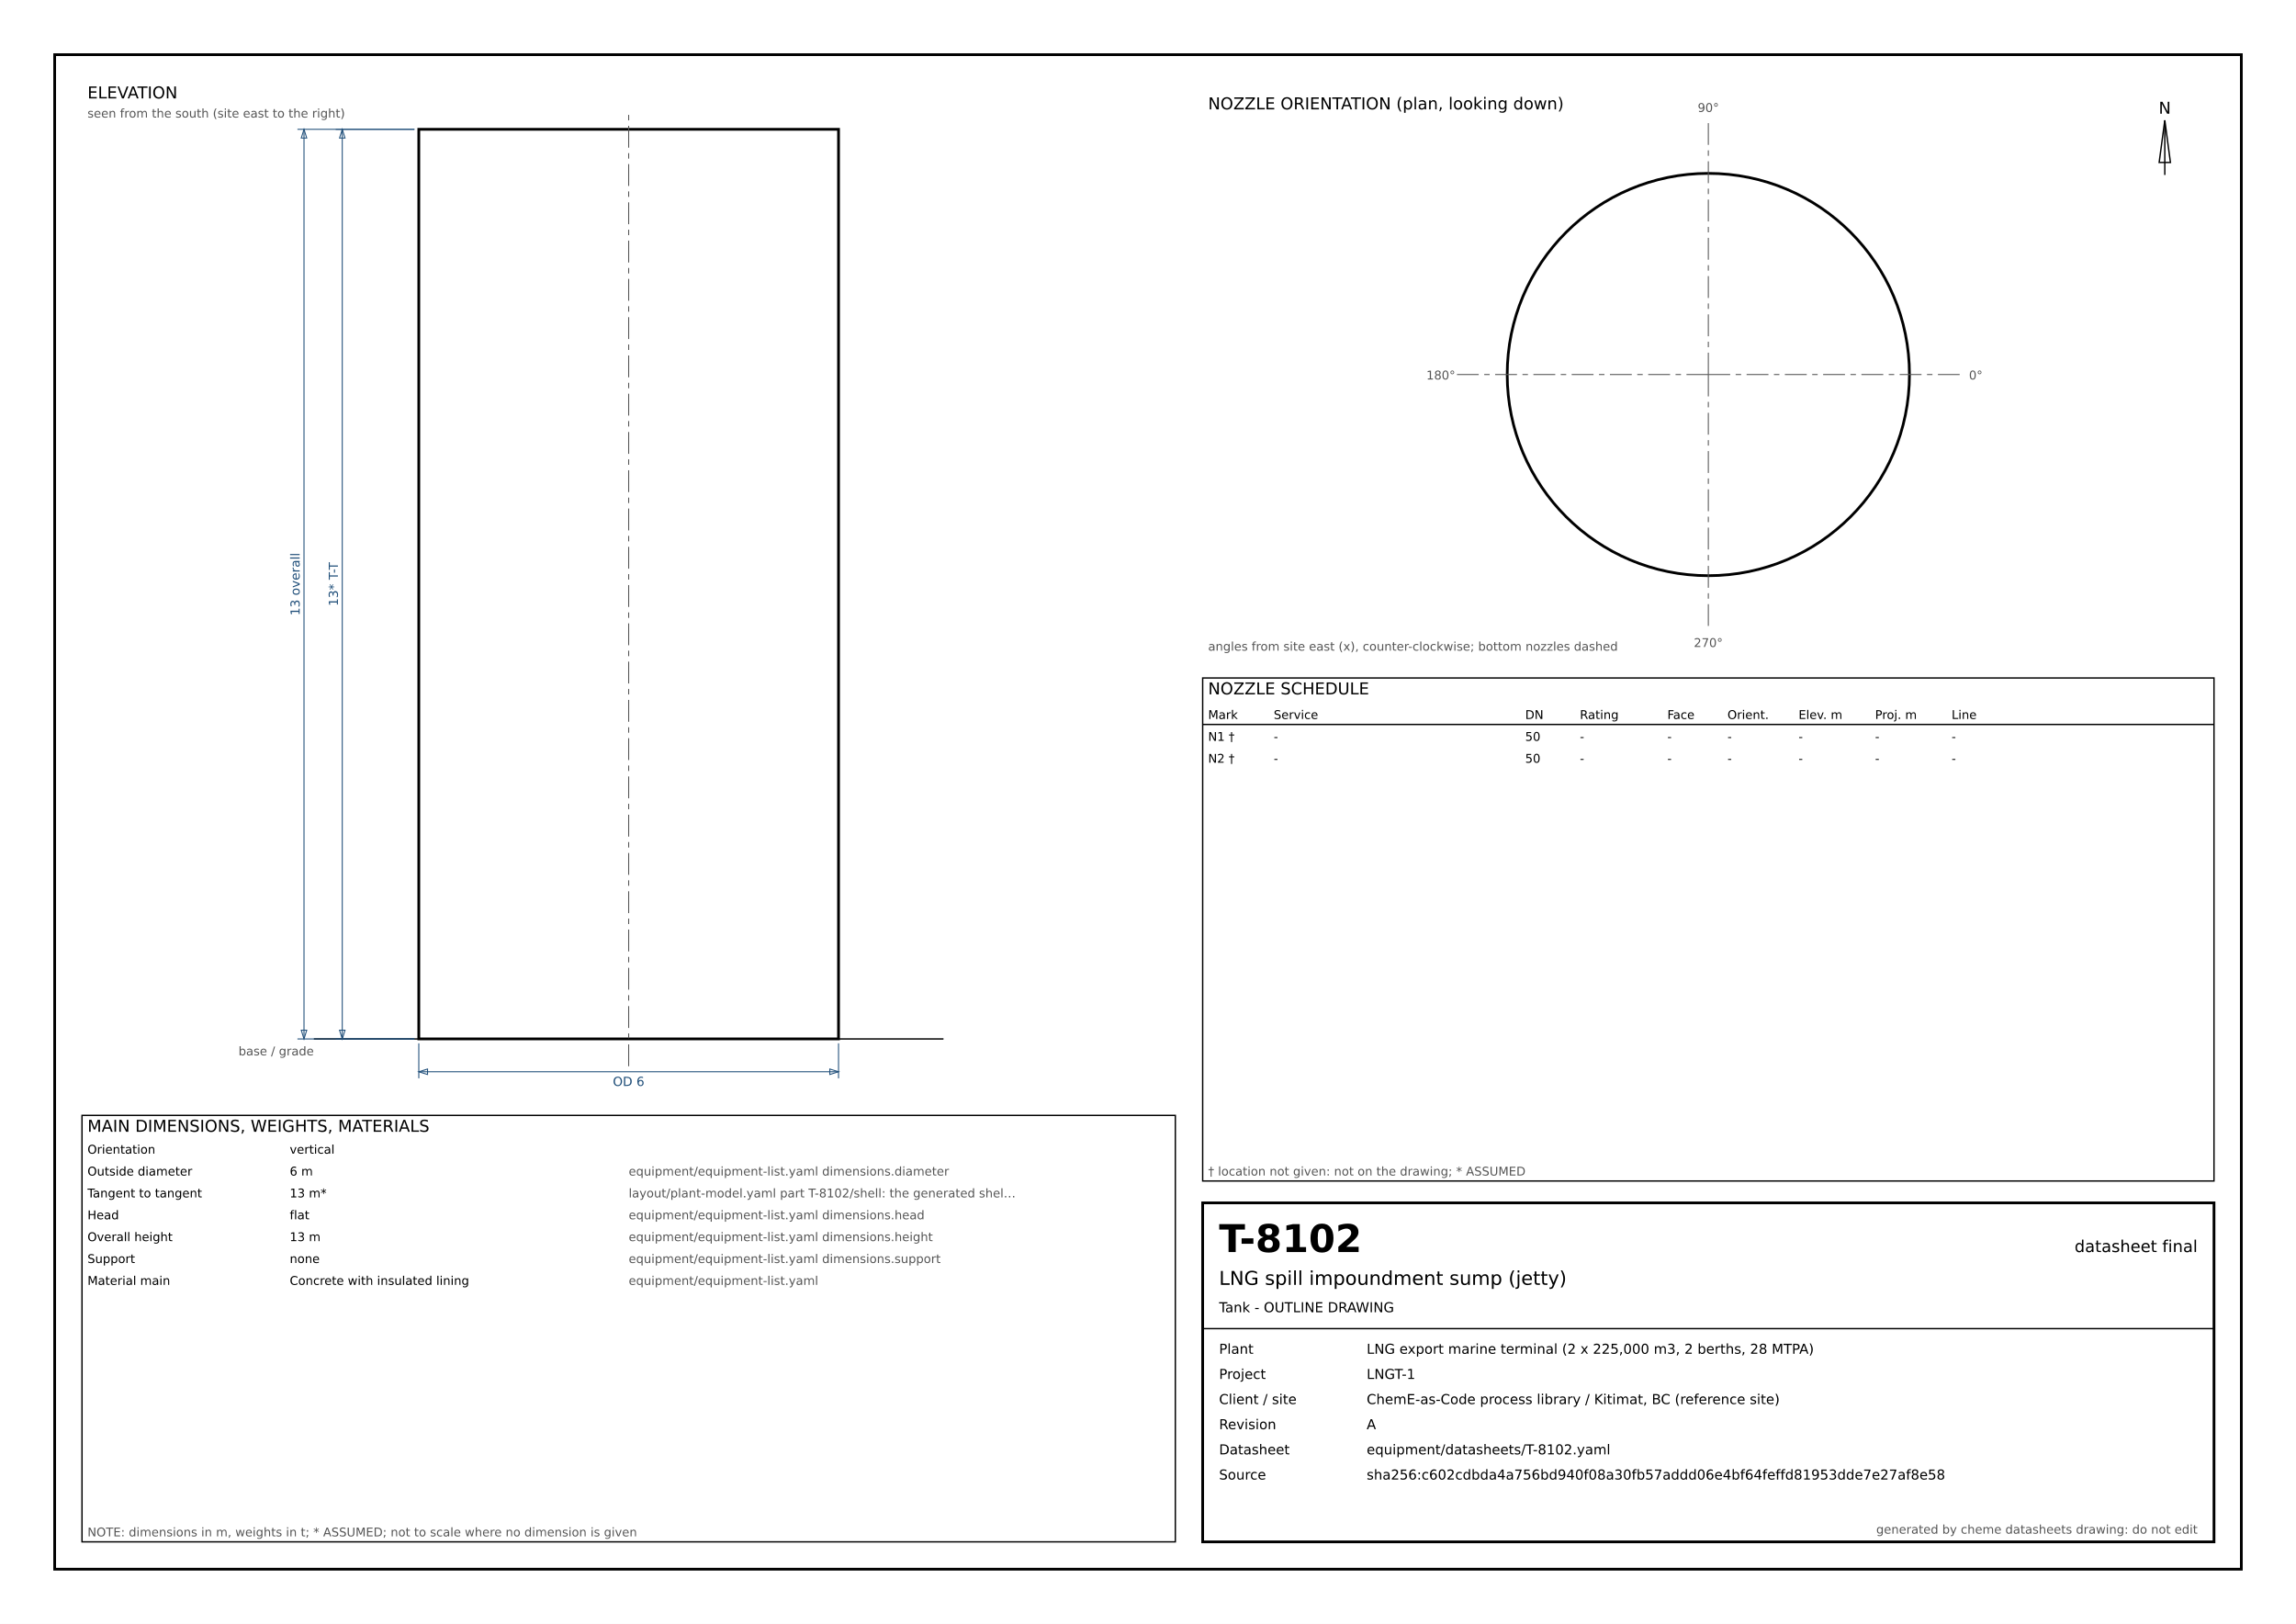
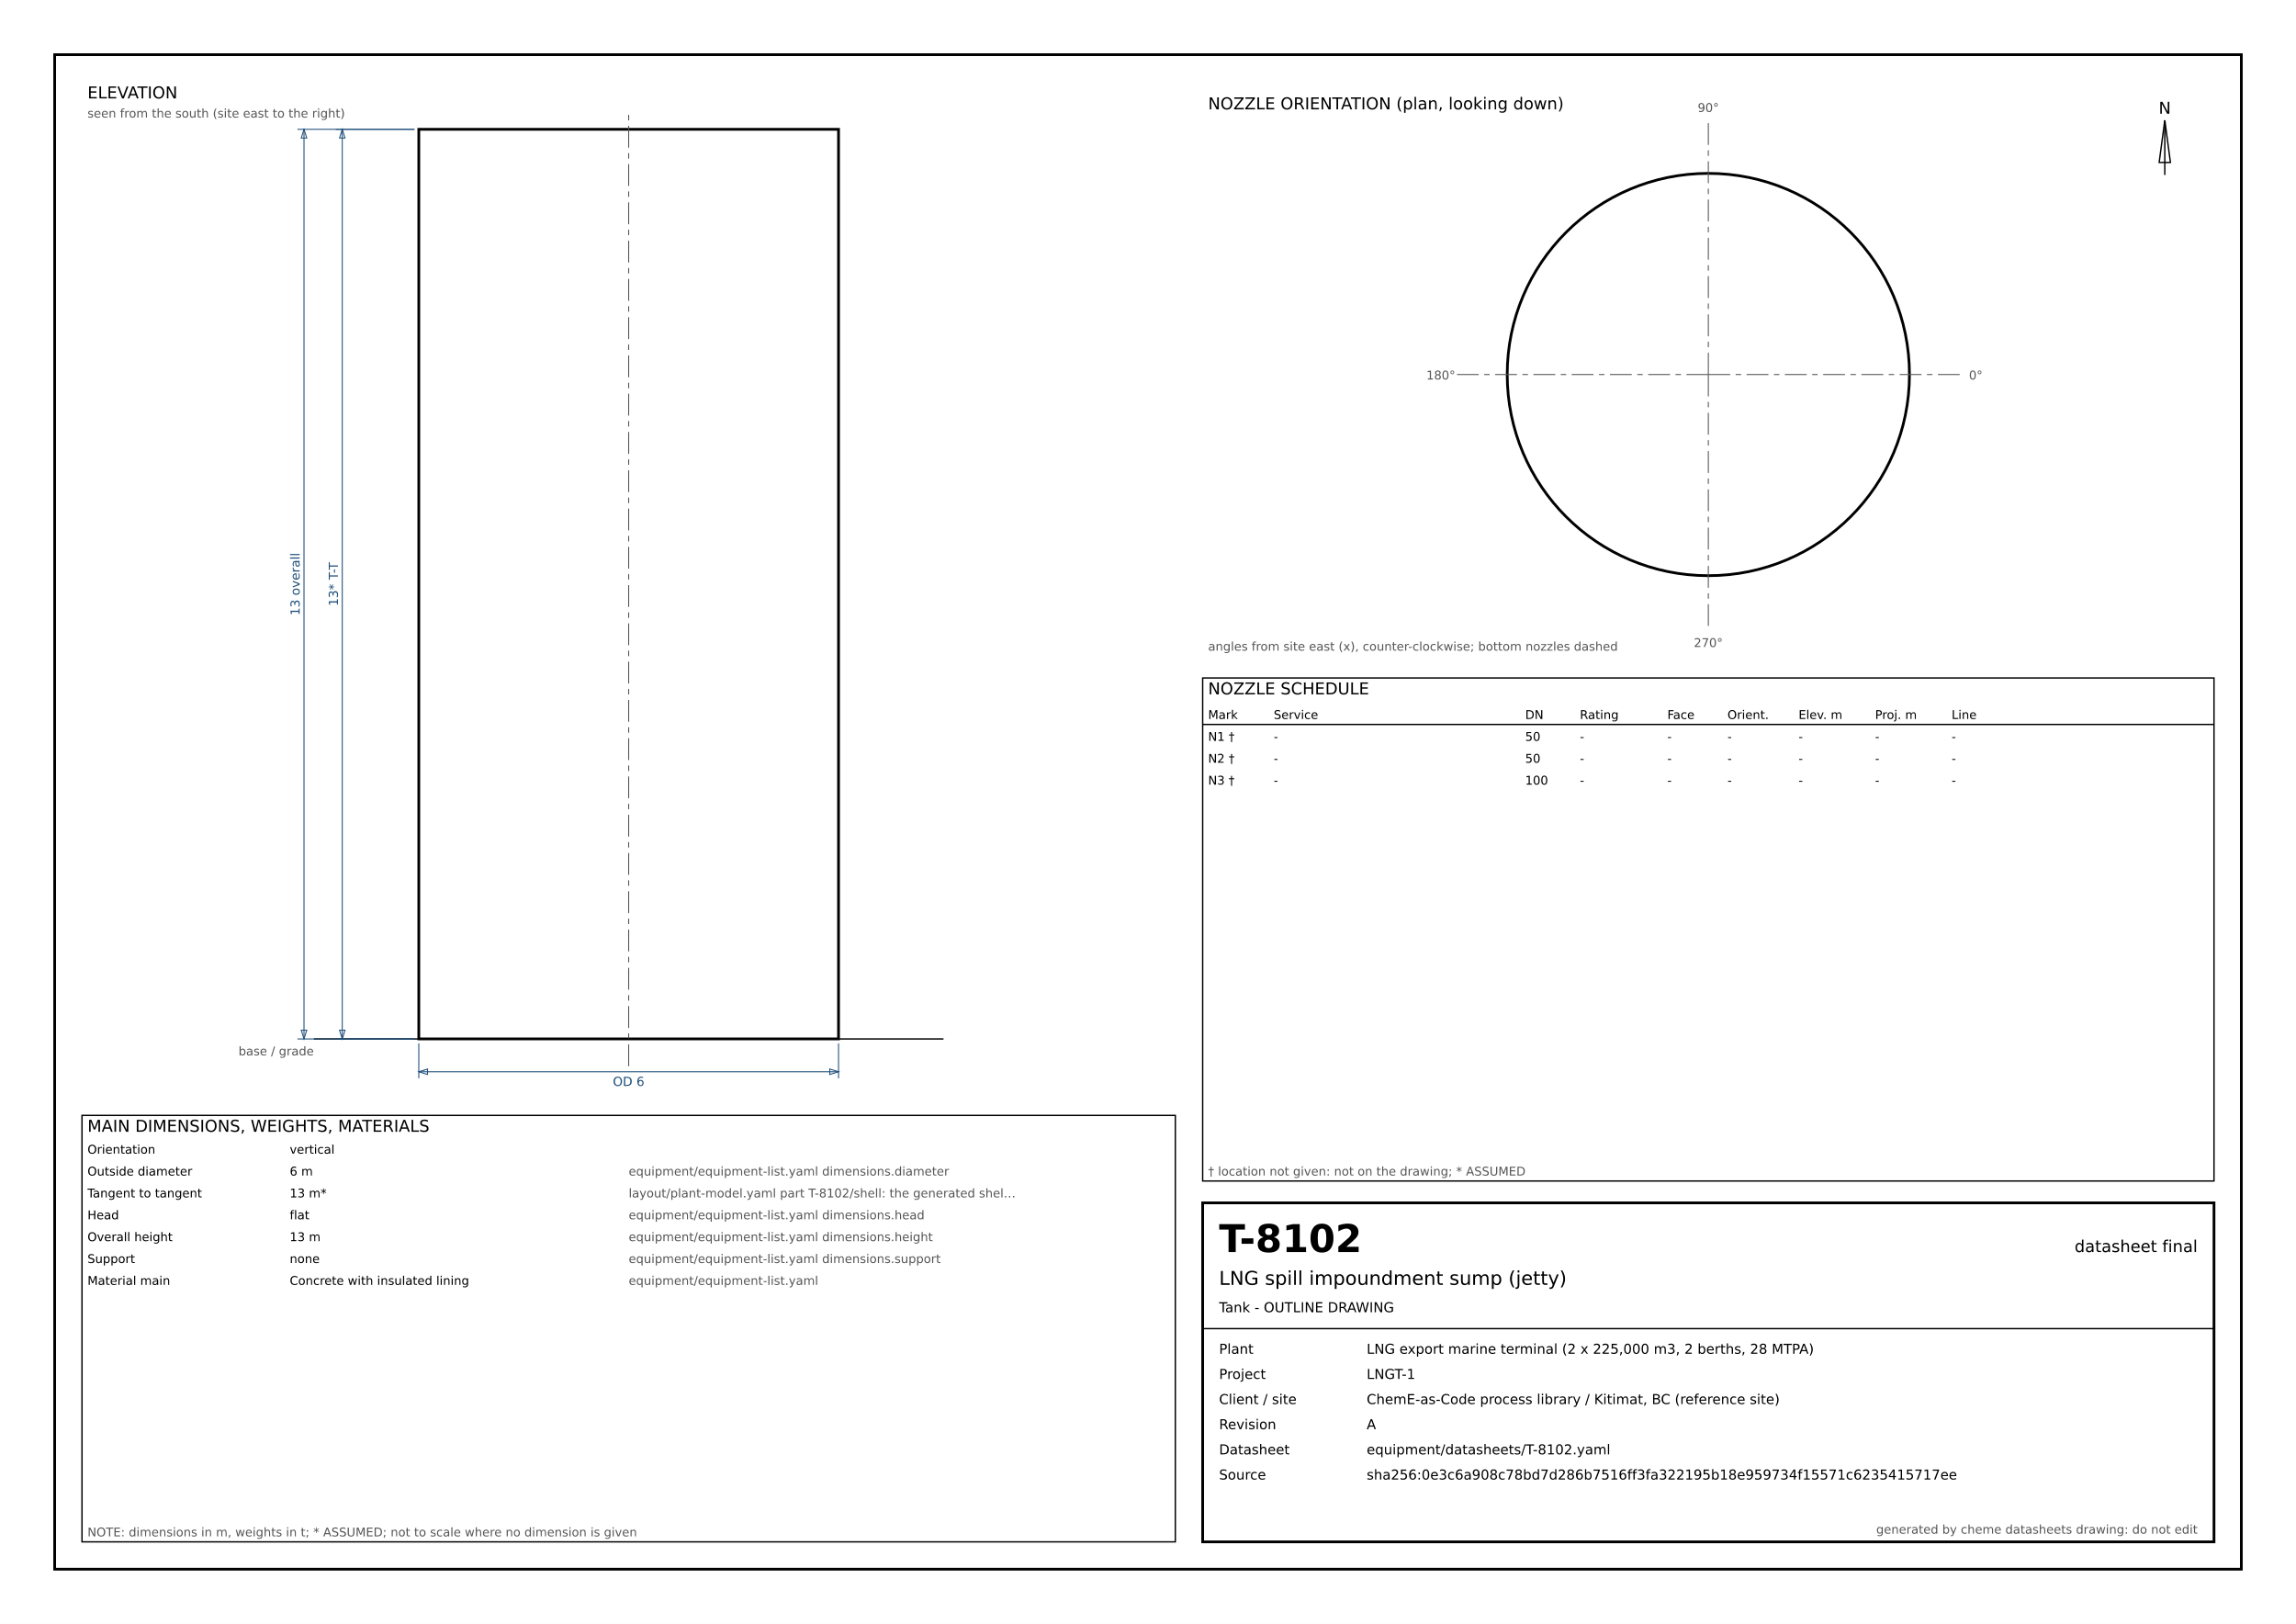
<svg xmlns="http://www.w3.org/2000/svg" width="420mm" height="297mm" viewBox="0 0 420 297">
  <style>
.frame{fill:none;stroke:#000;stroke-width:0.5}
.thin{fill:none;stroke:#000;stroke-width:0.25}
.outline{fill:#fff;stroke:#000;stroke-width:0.5}
.hidden{fill:none;stroke:#000;stroke-width:0.25;stroke-dasharray:1.5 1}
.centre{fill:none;stroke:#555;stroke-width:0.18;stroke-dasharray:4 1 1 1}
.tl{fill:none;stroke:#555;stroke-width:0.18;stroke-dasharray:2 1}
.dim{fill:none;stroke:#1f4e79;stroke-width:0.18}
.nozzle{fill:#fff;stroke:#b71c1c;stroke-width:0.35}
.section{fill:none;stroke:#2e7d32;stroke-width:0.25;stroke-dasharray:2 1}
text{font-family:'DejaVu Sans',Arial,Helvetica,sans-serif;fill:#000}
.t2{font-size:2.2px}.t25{font-size:2.5px}.t3{font-size:3px}.t35{font-size:3.5px}
.t5{font-size:5px;font-weight:bold}.t7{font-size:7px;font-weight:bold}
.dimt{font-size:2.3px;fill:#1f4e79}.nt{font-size:2.3px;fill:#b71c1c}
.note{font-size:2.2px;fill:#555}
.draft{font-size:40px;font-weight:bold;fill:#c62828;fill-opacity:0.12}
</style>
  <rect x="0" y="0" width="420" height="297" fill="#fff" />
  <rect x="10" y="10" width="400" height="277" class="frame" />
  <text x="16" y="18" class="t3" text-anchor="start">ELEVATION</text>
  <rect x="76.61" y="23.65" width="76.78" height="166.36" class="outline" />
  <line x1="115" y1="195.01" x2="115" y2="20.33" class="centre" />
  <line x1="57.41" y1="190.02" x2="172.59" y2="190.02" class="thin" />
  <text x="57.41" y="193.02" class="note" text-anchor="end">base / grade</text>
  <line x1="75.81" y1="190.02" x2="54.41" y2="190.02" class="dim" />
  <line x1="75.81" y1="23.65" x2="54.41" y2="23.65" class="dim" />
  <line x1="55.61" y1="190.02" x2="55.61" y2="23.65" class="dim" />
  <path d="M55.61,190.02 l0.5,-1.6 l-1,0 z" class="dim" />
  <path d="M55.61,23.65 l0.5,1.6 l-1,0 z" class="dim" />
  <text x="54.81" y="106.84" class="dimt" text-anchor="middle" transform="rotate(-90 54.81 106.84)">13 overall</text>
  <line x1="75.81" y1="190.02" x2="61.41" y2="190.02" class="dim" />
  <line x1="75.81" y1="23.65" x2="61.41" y2="23.65" class="dim" />
  <line x1="62.61" y1="190.02" x2="62.61" y2="23.65" class="dim" />
  <path d="M62.61,190.02 l0.5,-1.6 l-1,0 z" class="dim" />
  <path d="M62.61,23.65 l0.5,1.6 l-1,0 z" class="dim" />
  <text x="61.81" y="106.84" class="dimt" text-anchor="middle" transform="rotate(-90 61.81 106.84)">13* T-T</text>
  <line x1="76.61" y1="190.82" x2="76.61" y2="197.22" class="dim" />
  <line x1="153.39" y1="190.82" x2="153.39" y2="197.22" class="dim" />
  <line x1="76.61" y1="196.02" x2="153.39" y2="196.02" class="dim" />
  <path d="M76.61,196.02 l1.6,0.5 l0,-1 z" class="dim" />
  <path d="M153.39,196.02 l-1.6,0.5 l0,-1 z" class="dim" />
  <text x="115" y="198.62" class="dimt" text-anchor="middle">OD 6</text>
  <circle cx="312.5" cy="68.5" r="36.79" class="outline" />
  <line x1="312.5" y1="68.5" x2="358.48" y2="68.5" class="centre" />
  <line x1="312.5" y1="68.5" x2="312.5" y2="22.52" class="centre" />
  <line x1="312.5" y1="68.5" x2="266.52" y2="68.5" class="centre" />
  <line x1="312.5" y1="68.5" x2="312.5" y2="114.48" class="centre" />
  <text x="361.43" y="69.4" class="note" text-anchor="middle">0°</text>
  <text x="312.5" y="20.47" class="note" text-anchor="middle">90°</text>
  <text x="263.57" y="69.4" class="note" text-anchor="middle">180°</text>
  <text x="312.5" y="118.33" class="note" text-anchor="middle">270°</text>
  <line x1="396" y1="32" x2="396" y2="22" class="thin" />
  <path d="M396,22 L394.97,29.71 L397.03,29.71 z" class="thin" />
  <text x="396" y="20.8" class="t3" text-anchor="middle">N</text>
  <text x="221" y="20" class="t3" text-anchor="start">NOZZLE ORIENTATION (plan, looking down)</text>
  <text x="221" y="119" class="note" text-anchor="start">angles from site east (x), counter-clockwise; bottom nozzles dashed</text>
  <text x="16" y="21.5" class="note" text-anchor="start">seen from the south (site east to the right)</text>
  <text x="221" y="127" class="t3" text-anchor="start">NOZZLE SCHEDULE</text>
  <text x="221" y="131.5" class="t2" text-anchor="start">Mark</text>
  <text x="233" y="131.5" class="t2" text-anchor="start">Service</text>
  <text x="279" y="131.5" class="t2" text-anchor="start">DN</text>
  <text x="289" y="131.5" class="t2" text-anchor="start">Rating</text>
  <text x="305" y="131.5" class="t2" text-anchor="start">Face</text>
  <text x="316" y="131.5" class="t2" text-anchor="start">Orient.</text>
  <text x="329" y="131.5" class="t2" text-anchor="start">Elev. m</text>
  <text x="343" y="131.5" class="t2" text-anchor="start">Proj. m</text>
  <text x="357" y="131.5" class="t2" text-anchor="start">Line</text>
  <line x1="220" y1="132.5" x2="405" y2="132.5" class="thin" />
  <text x="221" y="135.5" class="t2" text-anchor="start">N1 †</text>
  <text x="233" y="135.5" class="t2" text-anchor="start">-</text>
  <text x="279" y="135.5" class="t2" text-anchor="start">50</text>
  <text x="289" y="135.5" class="t2" text-anchor="start">-</text>
  <text x="305" y="135.5" class="t2" text-anchor="start">-</text>
  <text x="316" y="135.5" class="t2" text-anchor="start">-</text>
  <text x="329" y="135.5" class="t2" text-anchor="start">-</text>
  <text x="343" y="135.5" class="t2" text-anchor="start">-</text>
  <text x="357" y="135.5" class="t2" text-anchor="start">-</text>
  <text x="221" y="139.5" class="t2" text-anchor="start">N2 †</text>
  <text x="233" y="139.5" class="t2" text-anchor="start">-</text>
  <text x="279" y="139.5" class="t2" text-anchor="start">50</text>
  <text x="289" y="139.5" class="t2" text-anchor="start">-</text>
  <text x="305" y="139.5" class="t2" text-anchor="start">-</text>
  <text x="316" y="139.5" class="t2" text-anchor="start">-</text>
  <text x="329" y="139.5" class="t2" text-anchor="start">-</text>
  <text x="343" y="139.5" class="t2" text-anchor="start">-</text>
  <text x="357" y="139.5" class="t2" text-anchor="start">-</text>
+   <text x="221" y="143.5" class="t2" text-anchor="start">N3 †</text>
+   <text x="233" y="143.5" class="t2" text-anchor="start">-</text>
+   <text x="279" y="143.5" class="t2" text-anchor="start">100</text>
+   <text x="289" y="143.5" class="t2" text-anchor="start">-</text>
+   <text x="305" y="143.5" class="t2" text-anchor="start">-</text>
+   <text x="316" y="143.5" class="t2" text-anchor="start">-</text>
+   <text x="329" y="143.5" class="t2" text-anchor="start">-</text>
+   <text x="343" y="143.5" class="t2" text-anchor="start">-</text>
+   <text x="357" y="143.5" class="t2" text-anchor="start">-</text>
  <text x="221" y="215" class="note" text-anchor="start">† location not given: not on the drawing; * ASSUMED</text>
  <rect x="220" y="124" width="185" height="92" class="thin" />
  <text x="16" y="207" class="t3" text-anchor="start">MAIN DIMENSIONS, WEIGHTS, MATERIALS</text>
  <text x="16" y="211" class="t2" text-anchor="start">Orientation</text>
  <text x="53" y="211" class="t2" text-anchor="start">vertical</text>
  <text x="115" y="211" class="note" text-anchor="start" />
  <text x="16" y="215" class="t2" text-anchor="start">Outside diameter</text>
  <text x="53" y="215" class="t2" text-anchor="start">6 m</text>
  <text x="115" y="215" class="note" text-anchor="start">equipment/equipment-list.yaml dimensions.diameter</text>
  <text x="16" y="219" class="t2" text-anchor="start">Tangent to tangent</text>
  <text x="53" y="219" class="t2" text-anchor="start">13 m*</text>
  <text x="115" y="219" class="note" text-anchor="start">layout/plant-model.yaml part T-8102/shell: the generated shel…</text>
  <text x="16" y="223" class="t2" text-anchor="start">Head</text>
  <text x="53" y="223" class="t2" text-anchor="start">flat</text>
  <text x="115" y="223" class="note" text-anchor="start">equipment/equipment-list.yaml dimensions.head</text>
  <text x="16" y="227" class="t2" text-anchor="start">Overall height</text>
  <text x="53" y="227" class="t2" text-anchor="start">13 m</text>
  <text x="115" y="227" class="note" text-anchor="start">equipment/equipment-list.yaml dimensions.height</text>
  <text x="16" y="231" class="t2" text-anchor="start">Support</text>
  <text x="53" y="231" class="t2" text-anchor="start">none</text>
  <text x="115" y="231" class="note" text-anchor="start">equipment/equipment-list.yaml dimensions.support</text>
  <text x="16" y="235" class="t2" text-anchor="start">Material main</text>
  <text x="53" y="235" class="t2" text-anchor="start">Concrete with insulated lining</text>
  <text x="115" y="235" class="note" text-anchor="start">equipment/equipment-list.yaml</text>
  <text x="16" y="281" class="note" text-anchor="start">NOTE: dimensions in m, weights in t; * ASSUMED; not to scale where no dimension is given</text>
  <rect x="15" y="204" width="200" height="78" class="thin" />
  <rect x="220" y="220" width="185" height="62" class="frame" />
  <text x="223" y="229" class="t7" text-anchor="start">T-8102</text>
  <text x="223" y="235" class="t35" text-anchor="start">LNG spill impoundment sump (jetty)</text>
  <text x="223" y="240" class="t25" text-anchor="start">Tank - OUTLINE DRAWING</text>
  <line x1="220" y1="243" x2="405" y2="243" class="thin" />
  <text x="223" y="247.6" class="t25" text-anchor="start">Plant</text>
  <text x="250" y="247.6" class="t25" text-anchor="start">LNG export marine terminal (2 x 225,000 m3, 2 berths, 28 MTPA)</text>
  <text x="223" y="252.2" class="t25" text-anchor="start">Project</text>
  <text x="250" y="252.2" class="t25" text-anchor="start">LNGT-1</text>
  <text x="223" y="256.8" class="t25" text-anchor="start">Client / site</text>
  <text x="250" y="256.8" class="t25" text-anchor="start">ChemE-as-Code process library / Kitimat, BC (reference site)</text>
  <text x="223" y="261.4" class="t25" text-anchor="start">Revision</text>
  <text x="250" y="261.4" class="t25" text-anchor="start">A</text>
  <text x="223" y="266" class="t25" text-anchor="start">Datasheet</text>
  <text x="250" y="266" class="t25" text-anchor="start">equipment/datasheets/T-8102.yaml</text>
  <text x="223" y="270.6" class="t25" text-anchor="start">Source</text>
-   <text x="250" y="270.6" class="t25" text-anchor="start">sha256:c602cdbda4a756bd940f08a30fb57addd06e4bf64feffd81953dde7e27af8e58</text>
+   <text x="250" y="270.6" class="t25" text-anchor="start">sha256:0e3c6a908c78bd7d286b7516ff3fa322195b18e959734f15571c6235415717ee</text>
  <text x="402" y="229" class="t3" text-anchor="end">datasheet final</text>
  <text x="402" y="280.5" class="note" text-anchor="end">generated by cheme datasheets drawing: do not edit</text>
</svg>
